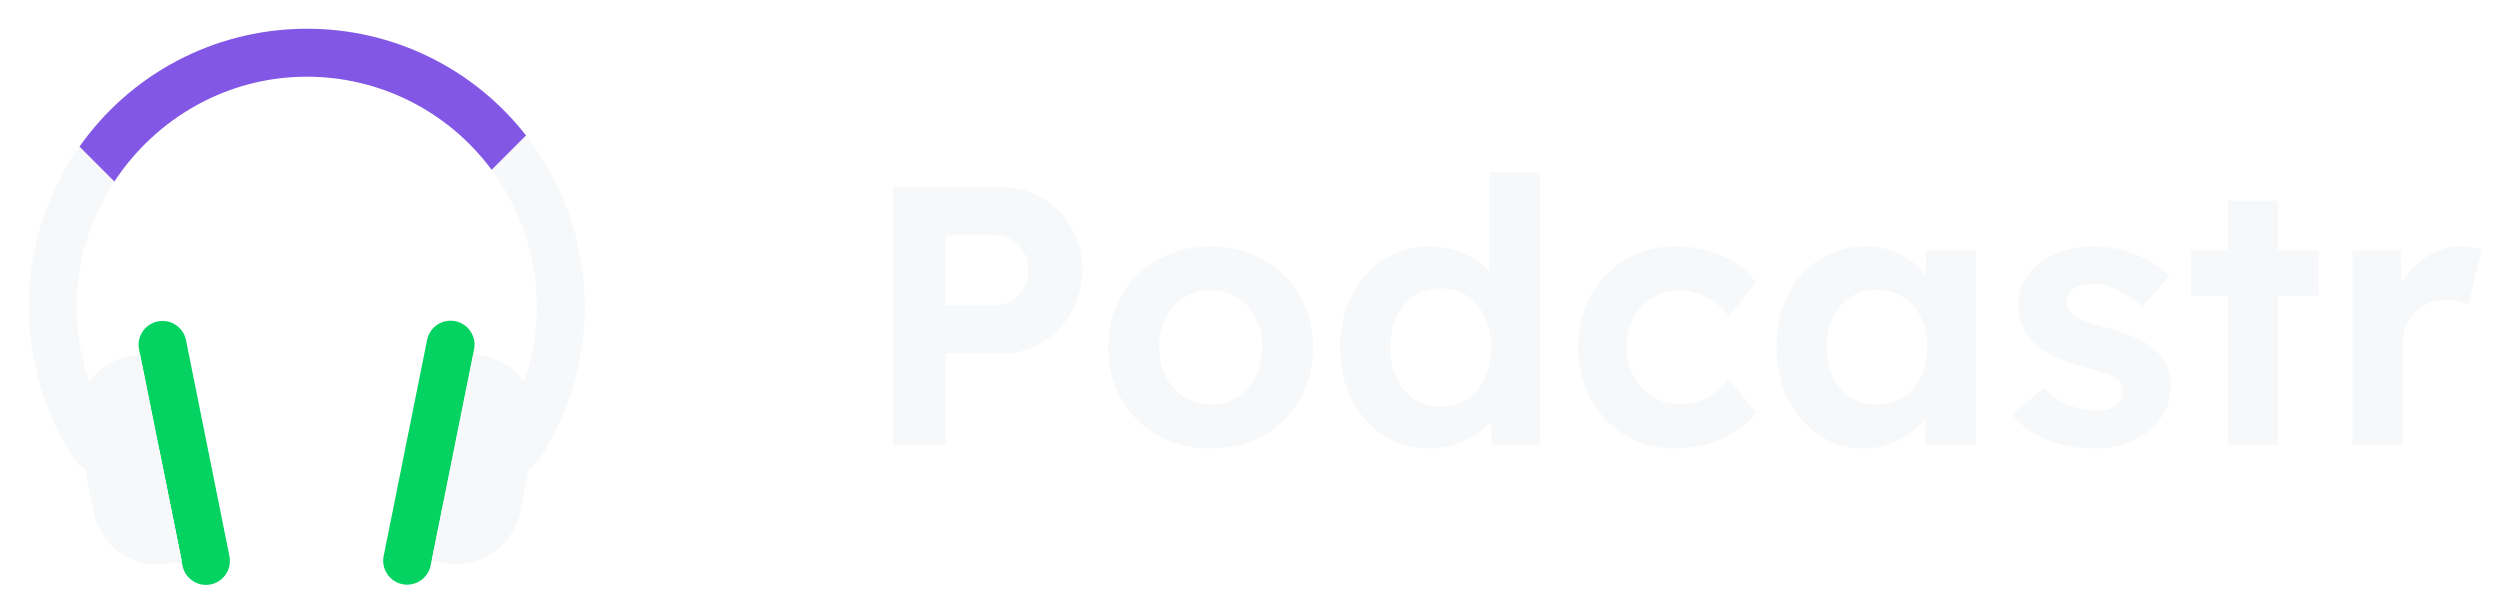
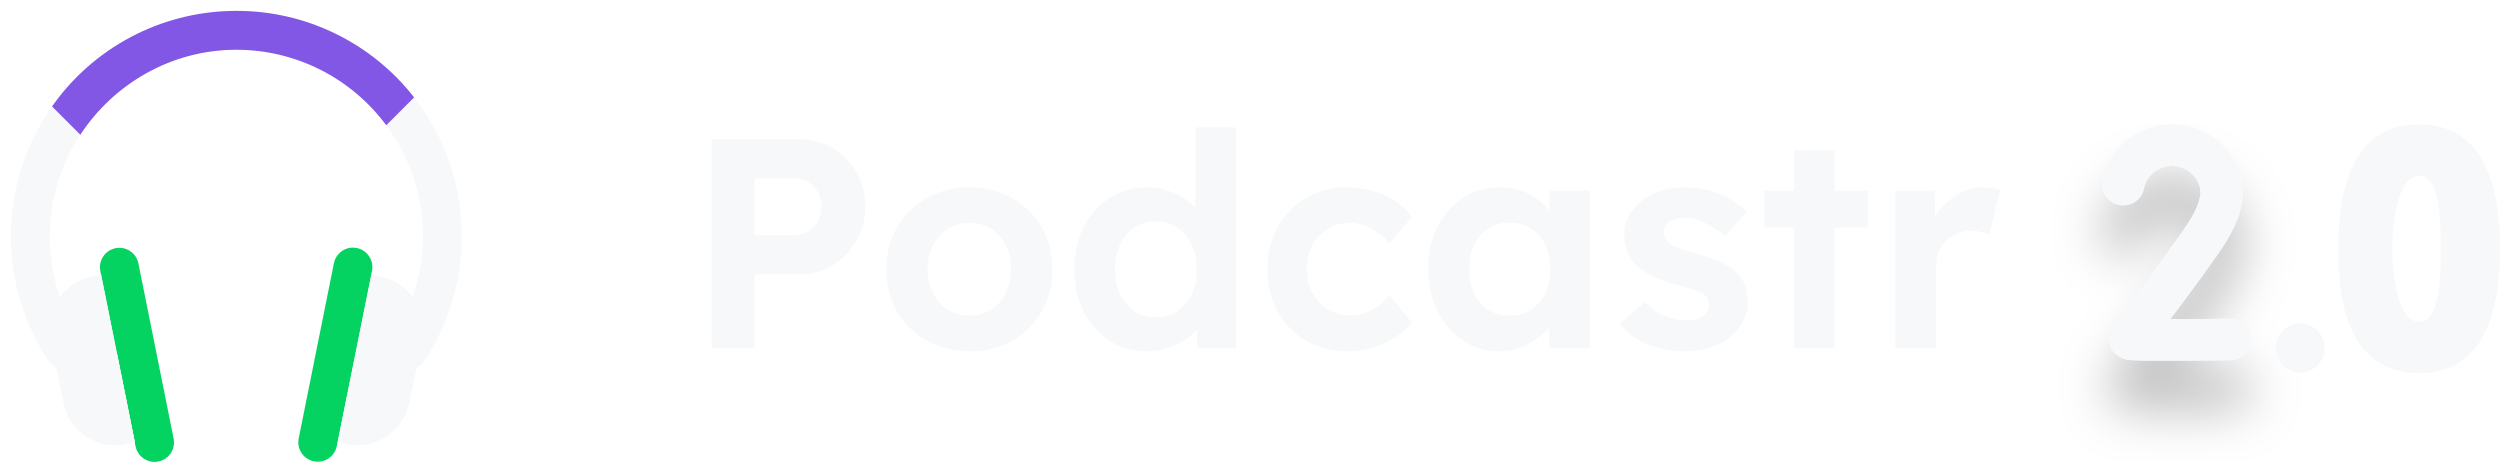
- <svg xmlns="http://www.w3.org/2000/svg" width="163" height="40" viewBox="0 0 163 40" fill="none">
-   <path d="M58.208 29V12.2H65.288C66.28 12.2 67.168 12.44 67.952 12.92C68.752 13.384 69.384 14.024 69.848 14.84C70.328 15.64 70.568 16.544 70.568 17.552C70.568 18.592 70.328 19.528 69.848 20.36C69.384 21.176 68.752 21.832 67.952 22.328C67.168 22.808 66.28 23.048 65.288 23.048H61.664V29H58.208ZM61.64 19.904H64.928C65.52 19.904 66.016 19.688 66.416 19.256C66.832 18.808 67.04 18.256 67.04 17.6C67.04 16.944 66.832 16.408 66.416 15.992C66.016 15.56 65.52 15.344 64.928 15.344H61.64V19.904Z" fill="#F7F8FA" />
-   <path d="M78.959 29.24C77.663 29.24 76.511 28.96 75.503 28.4C74.495 27.824 73.703 27.04 73.127 26.048C72.551 25.056 72.263 23.92 72.263 22.64C72.263 21.376 72.551 20.248 73.127 19.256C73.703 18.264 74.495 17.488 75.503 16.928C76.511 16.352 77.663 16.064 78.959 16.064C80.223 16.064 81.359 16.352 82.367 16.928C83.375 17.488 84.167 18.264 84.743 19.256C85.319 20.248 85.607 21.376 85.607 22.64C85.607 23.92 85.319 25.056 84.743 26.048C84.167 27.04 83.375 27.824 82.367 28.4C81.359 28.96 80.223 29.24 78.959 29.24ZM78.959 26.384C79.599 26.384 80.175 26.224 80.687 25.904C81.199 25.568 81.591 25.12 81.863 24.56C82.151 24 82.295 23.36 82.295 22.64C82.295 21.92 82.151 21.28 81.863 20.72C81.591 20.16 81.199 19.72 80.687 19.4C80.175 19.08 79.599 18.92 78.959 18.92C78.303 18.92 77.719 19.08 77.207 19.4C76.695 19.72 76.295 20.16 76.007 20.72C75.719 21.28 75.575 21.92 75.575 22.64C75.575 23.36 75.719 24 76.007 24.56C76.295 25.12 76.695 25.568 77.207 25.904C77.719 26.224 78.303 26.384 78.959 26.384Z" fill="#F7F8FA" />
-   <path d="M93.212 29.24C92.092 29.24 91.092 28.96 90.212 28.4C89.332 27.824 88.636 27.04 88.124 26.048C87.628 25.056 87.38 23.928 87.38 22.664C87.38 21.384 87.628 20.248 88.124 19.256C88.636 18.264 89.332 17.488 90.212 16.928C91.092 16.352 92.092 16.064 93.212 16.064C93.98 16.064 94.708 16.216 95.396 16.52C96.1 16.824 96.668 17.216 97.1 17.696V11.24H100.388V29H97.268L97.22 27.488C96.804 27.984 96.236 28.4 95.516 28.736C94.796 29.072 94.028 29.24 93.212 29.24ZM93.932 26.504C94.908 26.504 95.7 26.152 96.308 25.448C96.916 24.728 97.22 23.8 97.22 22.664C97.22 21.512 96.916 20.584 96.308 19.88C95.7 19.16 94.908 18.8 93.932 18.8C92.956 18.8 92.164 19.16 91.556 19.88C90.948 20.584 90.644 21.512 90.644 22.664C90.644 23.8 90.948 24.728 91.556 25.448C92.164 26.152 92.956 26.504 93.932 26.504Z" fill="#F7F8FA" />
-   <path d="M109.208 29.24C108.008 29.24 106.928 28.952 105.968 28.376C105.024 27.8 104.272 27.016 103.712 26.024C103.168 25.032 102.896 23.904 102.896 22.64C102.896 21.392 103.168 20.272 103.712 19.28C104.272 18.288 105.024 17.504 105.968 16.928C106.928 16.352 108.008 16.064 109.208 16.064C110.344 16.064 111.376 16.272 112.304 16.688C113.248 17.104 113.984 17.688 114.512 18.44L112.712 20.6C112.376 20.136 111.912 19.744 111.32 19.424C110.728 19.088 110.128 18.92 109.52 18.92C108.848 18.92 108.248 19.088 107.72 19.424C107.208 19.744 106.8 20.184 106.496 20.744C106.208 21.304 106.064 21.936 106.064 22.64C106.064 23.344 106.216 23.976 106.52 24.536C106.824 25.096 107.24 25.544 107.768 25.88C108.296 26.2 108.888 26.36 109.544 26.36C110.168 26.36 110.744 26.224 111.272 25.952C111.8 25.664 112.28 25.264 112.712 24.752L114.512 26.912C113.968 27.616 113.216 28.184 112.256 28.616C111.296 29.032 110.28 29.24 109.208 29.24Z" fill="#F7F8FA" />
-   <path d="M121.472 29.24C120.416 29.24 119.464 28.952 118.616 28.376C117.768 27.8 117.088 27.016 116.576 26.024C116.08 25.032 115.832 23.904 115.832 22.64C115.832 21.344 116.08 20.208 116.576 19.232C117.088 18.24 117.776 17.464 118.64 16.904C119.52 16.344 120.512 16.064 121.616 16.064C122.512 16.064 123.296 16.248 123.968 16.616C124.64 16.968 125.176 17.432 125.576 18.008V16.328H128.84V29H125.552V27.296C125.104 27.856 124.52 28.32 123.8 28.688C123.096 29.056 122.32 29.24 121.472 29.24ZM122.36 26.384C123.336 26.384 124.128 26.04 124.736 25.352C125.344 24.664 125.648 23.76 125.648 22.64C125.648 21.52 125.344 20.616 124.736 19.928C124.128 19.24 123.336 18.896 122.36 18.896C121.4 18.896 120.616 19.24 120.008 19.928C119.416 20.616 119.12 21.52 119.12 22.64C119.12 23.76 119.416 24.664 120.008 25.352C120.616 26.04 121.4 26.384 122.36 26.384Z" fill="#F7F8FA" />
-   <path d="M136.531 29.24C135.363 29.24 134.323 29.048 133.411 28.664C132.499 28.28 131.763 27.736 131.203 27.032L133.267 25.28C133.747 25.808 134.291 26.192 134.899 26.432C135.507 26.656 136.123 26.768 136.747 26.768C137.243 26.768 137.643 26.656 137.947 26.432C138.251 26.208 138.403 25.896 138.403 25.496C138.403 25.144 138.259 24.864 137.971 24.656C137.683 24.464 136.995 24.224 135.907 23.936C134.291 23.52 133.147 22.952 132.475 22.232C131.883 21.592 131.587 20.8 131.587 19.856C131.587 19.104 131.811 18.448 132.259 17.888C132.707 17.312 133.299 16.864 134.035 16.544C134.771 16.224 135.571 16.064 136.435 16.064C137.427 16.064 138.363 16.24 139.243 16.592C140.123 16.944 140.859 17.424 141.451 18.032L139.675 19.976C139.227 19.56 138.707 19.216 138.115 18.944C137.539 18.656 137.003 18.512 136.507 18.512C135.355 18.512 134.779 18.912 134.779 19.712C134.795 20.096 134.971 20.4 135.307 20.624C135.627 20.848 136.355 21.112 137.491 21.416C139.011 21.816 140.083 22.344 140.707 23C141.251 23.56 141.523 24.304 141.523 25.232C141.523 26 141.299 26.688 140.851 27.296C140.419 27.904 139.827 28.384 139.075 28.736C138.323 29.072 137.475 29.24 136.531 29.24Z" fill="#F7F8FA" />
-   <path d="M145.249 29V19.28H142.849V16.328H145.249V13.088H148.513V16.328H151.177V19.28H148.513V29H145.249Z" fill="#F7F8FA" />
-   <path d="M153.376 29V16.328H156.544L156.592 18.416C157.008 17.728 157.552 17.168 158.224 16.736C158.912 16.288 159.632 16.064 160.384 16.064C160.672 16.064 160.936 16.088 161.176 16.136C161.432 16.168 161.648 16.216 161.824 16.28L160.936 19.88C160.76 19.784 160.536 19.704 160.264 19.64C159.992 19.576 159.72 19.544 159.448 19.544C158.664 19.544 158 19.816 157.456 20.36C156.928 20.888 156.664 21.56 156.664 22.376V29H153.376Z" fill="#F7F8FA" />
-   <path d="M38.125 19.888C38.149 23.054 37.34 26.171 35.777 28.926C35.575 29.284 35.361 29.634 35.134 29.976C35.023 30.15 34.877 30.3 34.707 30.417C34.537 30.535 34.345 30.617 34.142 30.66C33.94 30.702 33.731 30.704 33.528 30.666C33.325 30.627 33.132 30.548 32.959 30.434C32.786 30.32 32.638 30.173 32.523 30.001C32.408 29.83 32.328 29.637 32.288 29.434C32.247 29.231 32.248 29.022 32.289 28.82C32.33 28.617 32.411 28.424 32.527 28.253C34.019 25.99 34.868 23.364 34.987 20.656C35.105 17.948 34.488 15.259 33.2 12.874C31.912 10.489 30.002 8.497 27.673 7.111C25.344 5.724 22.683 4.995 19.972 5C14.762 5.01 10.142 7.745 7.457 11.832C5.852 14.27 4.998 17.126 5 20.045C5.003 22.964 5.863 25.818 7.473 28.253C7.701 28.599 7.782 29.022 7.699 29.427C7.616 29.834 7.375 30.19 7.029 30.418C6.683 30.646 6.261 30.728 5.855 30.645C5.449 30.561 5.092 30.32 4.864 29.974C3.079 27.265 2.054 24.127 1.895 20.887C1.737 17.647 2.451 14.424 3.962 11.553C5.474 8.683 7.729 6.271 10.491 4.569C13.253 2.868 16.421 1.938 19.664 1.878C19.778 1.876 19.891 1.875 20.005 1.875C24.795 1.865 29.393 3.756 32.791 7.133C36.188 10.511 38.106 15.098 38.125 19.888Z" fill="#F7F8FA" />
-   <path d="M9.066 22.794L11.898 36.882C12.068 37.728 12.891 38.275 13.737 38.105C14.582 37.935 15.13 37.112 14.96 36.266L12.128 22.179C11.958 21.333 11.135 20.785 10.289 20.955C9.444 21.125 8.896 21.949 9.066 22.794Z" fill="#04D361" />
-   <path d="M11.844 36.564L11.126 36.709C10.059 36.923 8.95 36.722 8.027 36.147C7.103 35.572 6.434 34.665 6.157 33.612C6.136 33.531 6.116 33.45 6.1 33.367L5.071 28.256C4.848 27.146 5.075 25.993 5.701 25.051C6.328 24.108 7.303 23.453 8.412 23.229L9.13 23.084L10.39 29.341L11.844 36.564Z" fill="#F7F8FA" />
-   <path d="M11.844 36.564L11.126 36.709C10.059 36.923 8.95 36.722 8.027 36.147C7.103 35.572 6.434 34.665 6.157 33.612C7.674 32.298 9.089 30.87 10.39 29.341L11.844 36.564Z" fill="#F7F8FA" />
-   <path d="M36.148 27.087L35.777 28.926C35.575 29.284 35.361 29.634 35.134 29.976C35.023 30.15 34.877 30.3 34.707 30.417C34.537 30.534 34.345 30.617 34.142 30.659C33.94 30.702 33.731 30.704 33.528 30.665C33.325 30.627 33.132 30.548 32.959 30.434C32.786 30.32 32.638 30.173 32.523 30.001C32.408 29.829 32.328 29.637 32.288 29.434C32.247 29.231 32.248 29.022 32.289 28.819C32.33 28.617 32.411 28.424 32.527 28.253C33.587 26.65 34.326 24.858 34.705 22.974C35.293 23.467 35.737 24.109 35.991 24.833C36.245 25.557 36.299 26.335 36.148 27.087Z" fill="#F7F8FA" />
-   <path d="M34.295 8.83L32.054 11.071C30.657 9.183 28.836 7.649 26.737 6.594C24.638 5.54 22.321 4.994 19.972 5C14.762 5.01 10.142 7.745 7.457 11.832L5.184 9.559C6.823 7.229 8.988 5.32 11.505 3.985C14.021 2.651 16.816 1.929 19.664 1.878C19.778 1.876 19.891 1.875 20.005 1.875C22.759 1.869 25.479 2.492 27.955 3.698C30.432 4.903 32.601 6.658 34.295 8.83Z" fill="#8257E5" />
-   <path d="M27.846 22.163L25.015 36.251C24.845 37.097 25.392 37.92 26.238 38.09C27.084 38.26 27.907 37.712 28.077 36.867L30.909 22.779C31.079 21.933 30.531 21.11 29.686 20.94C28.84 20.77 28.017 21.318 27.846 22.163Z" fill="#04D361" />
-   <path d="M34.929 28.256L33.9 33.367C33.677 34.477 33.022 35.452 32.079 36.079C31.137 36.705 29.984 36.932 28.874 36.709L28.156 36.564L28.9 32.871L30.869 23.084L31.587 23.229C32.697 23.453 33.672 24.108 34.299 25.05C34.386 25.18 34.465 25.314 34.536 25.453C34.982 26.315 35.12 27.304 34.929 28.256Z" fill="#F7F8FA" />
-   <path d="M34.929 28.256L33.9 33.367C33.677 34.477 33.022 35.452 32.079 36.079C31.137 36.705 29.984 36.932 28.874 36.709L28.156 36.564L28.9 32.871C31.04 30.609 32.93 28.122 34.536 25.453C34.982 26.315 35.12 27.304 34.929 28.256Z" fill="#F7F8FA" />
+ <svg xmlns="http://www.w3.org/2000/svg" width="201" height="38" viewBox="0 0 201 38" fill="none">
+   <g filter="url(#filter0_d)">
+     <path d="M174.005 29C171.231 29 171.07 28.947 170.786 28.854C170.223 28.67 169.803 28.252 169.632 27.708C169.367 26.86 169.84 26.184 170.018 25.93C170.174 25.706 170.402 25.414 170.746 24.972C171.541 23.95 173.021 22.048 175.5 18.571C176.312 17.38 176.808 16.553 176.932 15.508C176.883 14.304 175.869 13.34 174.631 13.34C173.533 13.34 172.582 14.105 172.371 15.16C172.19 16.065 171.296 16.654 170.374 16.477C169.452 16.299 168.851 15.421 169.032 14.516C169.556 11.899 171.911 10 174.631 10C177.777 10 180.337 12.512 180.337 15.6C180.214 17.37 179.504 18.711 178.288 20.486C176.595 22.86 175.359 24.514 174.484 25.66C175.9 25.658 177.64 25.645 179.277 25.625C179.284 25.624 179.292 25.624 179.299 25.624C180.229 25.624 180.988 26.358 181 27.273C181.012 28.195 180.26 28.953 179.32 28.964C179.301 28.964 177.387 28.988 175.454 28.996C174.905 28.999 174.425 29 174.005 29Z" fill="#F7F8FA" />
+     <path d="M170.427 26.217L170.427 26.216C170.575 26.006 170.793 25.726 171.14 25.279C171.938 24.254 173.422 22.346 175.907 18.861L175.907 18.861L175.913 18.852C176.723 17.665 177.288 16.747 177.428 15.567L177.433 15.528L177.432 15.488C177.371 14.009 176.13 12.84 174.631 12.84C173.302 12.84 172.14 13.766 171.881 15.062C171.755 15.69 171.129 16.113 170.468 15.986C169.811 15.859 169.397 15.239 169.522 14.614C169.998 12.238 172.142 10.5 174.631 10.5C177.504 10.5 179.827 12.788 179.837 15.583C179.72 17.206 179.074 18.453 177.878 20.2C176.19 22.567 174.958 24.216 174.087 25.356L173.472 26.161L174.485 26.16C175.903 26.158 177.644 26.145 179.283 26.125L179.285 26.125L179.299 26.124C179.964 26.124 180.492 26.647 180.5 27.28C180.508 27.917 179.986 28.456 179.314 28.464L179.313 28.464L179.311 28.464L179.307 28.464L179.289 28.464L179.222 28.465L178.974 28.468C178.762 28.47 178.461 28.474 178.1 28.477C177.378 28.484 176.417 28.492 175.452 28.496C174.903 28.499 174.424 28.5 174.005 28.5C171.303 28.5 171.14 28.446 170.963 28.386C170.956 28.384 170.949 28.381 170.941 28.379C170.526 28.243 170.23 27.942 170.109 27.558L169.632 27.708L170.109 27.558C169.923 26.964 170.246 26.476 170.427 26.217Z" stroke="#F7F8FA" />
+   </g>
+   <path d="M57.208 28V11.2H64.288C65.28 11.2 66.168 11.44 66.952 11.92C67.752 12.384 68.384 13.024 68.848 13.84C69.328 14.64 69.568 15.544 69.568 16.552C69.568 17.592 69.328 18.528 68.848 19.36C68.384 20.176 67.752 20.832 66.952 21.328C66.168 21.808 65.28 22.048 64.288 22.048H60.664V28H57.208ZM60.64 18.904H63.928C64.52 18.904 65.016 18.688 65.416 18.256C65.832 17.808 66.04 17.256 66.04 16.6C66.04 15.944 65.832 15.408 65.416 14.992C65.016 14.56 64.52 14.344 63.928 14.344H60.64V18.904Z" fill="#F7F8FA" />
+   <path d="M77.959 28.24C76.663 28.24 75.511 27.96 74.503 27.4C73.495 26.824 72.703 26.04 72.127 25.048C71.551 24.056 71.263 22.92 71.263 21.64C71.263 20.376 71.551 19.248 72.127 18.256C72.703 17.264 73.495 16.488 74.503 15.928C75.511 15.352 76.663 15.064 77.959 15.064C79.223 15.064 80.359 15.352 81.367 15.928C82.375 16.488 83.167 17.264 83.743 18.256C84.319 19.248 84.607 20.376 84.607 21.64C84.607 22.92 84.319 24.056 83.743 25.048C83.167 26.04 82.375 26.824 81.367 27.4C80.359 27.96 79.223 28.24 77.959 28.24ZM77.959 25.384C78.599 25.384 79.175 25.224 79.687 24.904C80.199 24.568 80.591 24.12 80.863 23.56C81.151 23 81.295 22.36 81.295 21.64C81.295 20.92 81.151 20.28 80.863 19.72C80.591 19.16 80.199 18.72 79.687 18.4C79.175 18.08 78.599 17.92 77.959 17.92C77.303 17.92 76.719 18.08 76.207 18.4C75.695 18.72 75.295 19.16 75.007 19.72C74.719 20.28 74.575 20.92 74.575 21.64C74.575 22.36 74.719 23 75.007 23.56C75.295 24.12 75.695 24.568 76.207 24.904C76.719 25.224 77.303 25.384 77.959 25.384Z" fill="#F7F8FA" />
+   <path d="M92.212 28.24C91.092 28.24 90.092 27.96 89.212 27.4C88.332 26.824 87.636 26.04 87.124 25.048C86.628 24.056 86.38 22.928 86.38 21.664C86.38 20.384 86.628 19.248 87.124 18.256C87.636 17.264 88.332 16.488 89.212 15.928C90.092 15.352 91.092 15.064 92.212 15.064C92.98 15.064 93.708 15.216 94.396 15.52C95.1 15.824 95.668 16.216 96.1 16.696V10.24H99.388V28H96.268L96.22 26.488C95.804 26.984 95.236 27.4 94.516 27.736C93.796 28.072 93.028 28.24 92.212 28.24ZM92.932 25.504C93.908 25.504 94.7 25.152 95.308 24.448C95.916 23.728 96.22 22.8 96.22 21.664C96.22 20.512 95.916 19.584 95.308 18.88C94.7 18.16 93.908 17.8 92.932 17.8C91.956 17.8 91.164 18.16 90.556 18.88C89.948 19.584 89.644 20.512 89.644 21.664C89.644 22.8 89.948 23.728 90.556 24.448C91.164 25.152 91.956 25.504 92.932 25.504Z" fill="#F7F8FA" />
+   <path d="M108.208 28.24C107.008 28.24 105.928 27.952 104.968 27.376C104.024 26.8 103.272 26.016 102.712 25.024C102.168 24.032 101.896 22.904 101.896 21.64C101.896 20.392 102.168 19.272 102.712 18.28C103.272 17.288 104.024 16.504 104.968 15.928C105.928 15.352 107.008 15.064 108.208 15.064C109.344 15.064 110.376 15.272 111.304 15.688C112.248 16.104 112.984 16.688 113.512 17.44L111.712 19.6C111.376 19.136 110.912 18.744 110.32 18.424C109.728 18.088 109.128 17.92 108.52 17.92C107.848 17.92 107.248 18.088 106.72 18.424C106.208 18.744 105.8 19.184 105.496 19.744C105.208 20.304 105.064 20.936 105.064 21.64C105.064 22.344 105.216 22.976 105.52 23.536C105.824 24.096 106.24 24.544 106.768 24.88C107.296 25.2 107.888 25.36 108.544 25.36C109.168 25.36 109.744 25.224 110.272 24.952C110.8 24.664 111.28 24.264 111.712 23.752L113.512 25.912C112.968 26.616 112.216 27.184 111.256 27.616C110.296 28.032 109.28 28.24 108.208 28.24Z" fill="#F7F8FA" />
+   <path d="M120.472 28.24C119.416 28.24 118.464 27.952 117.616 27.376C116.768 26.8 116.088 26.016 115.576 25.024C115.08 24.032 114.832 22.904 114.832 21.64C114.832 20.344 115.08 19.208 115.576 18.232C116.088 17.24 116.776 16.464 117.64 15.904C118.52 15.344 119.512 15.064 120.616 15.064C121.512 15.064 122.296 15.248 122.968 15.616C123.64 15.968 124.176 16.432 124.576 17.008V15.328H127.84V28H124.552V26.296C124.104 26.856 123.52 27.32 122.8 27.688C122.096 28.056 121.32 28.24 120.472 28.24ZM121.36 25.384C122.336 25.384 123.128 25.04 123.736 24.352C124.344 23.664 124.648 22.76 124.648 21.64C124.648 20.52 124.344 19.616 123.736 18.928C123.128 18.24 122.336 17.896 121.36 17.896C120.4 17.896 119.616 18.24 119.008 18.928C118.416 19.616 118.12 20.52 118.12 21.64C118.12 22.76 118.416 23.664 119.008 24.352C119.616 25.04 120.4 25.384 121.36 25.384Z" fill="#F7F8FA" />
+   <path d="M135.531 28.24C134.363 28.24 133.323 28.048 132.411 27.664C131.499 27.28 130.763 26.736 130.203 26.032L132.267 24.28C132.747 24.808 133.291 25.192 133.899 25.432C134.507 25.656 135.123 25.768 135.747 25.768C136.243 25.768 136.643 25.656 136.947 25.432C137.251 25.208 137.403 24.896 137.403 24.496C137.403 24.144 137.259 23.864 136.971 23.656C136.683 23.464 135.995 23.224 134.907 22.936C133.291 22.52 132.147 21.952 131.475 21.232C130.883 20.592 130.587 19.8 130.587 18.856C130.587 18.104 130.811 17.448 131.259 16.888C131.707 16.312 132.299 15.864 133.035 15.544C133.771 15.224 134.571 15.064 135.435 15.064C136.427 15.064 137.363 15.24 138.243 15.592C139.123 15.944 139.859 16.424 140.451 17.032L138.675 18.976C138.227 18.56 137.707 18.216 137.115 17.944C136.539 17.656 136.003 17.512 135.507 17.512C134.355 17.512 133.779 17.912 133.779 18.712C133.795 19.096 133.971 19.4 134.307 19.624C134.627 19.848 135.355 20.112 136.491 20.416C138.011 20.816 139.083 21.344 139.707 22C140.251 22.56 140.523 23.304 140.523 24.232C140.523 25 140.299 25.688 139.851 26.296C139.419 26.904 138.827 27.384 138.075 27.736C137.323 28.072 136.475 28.24 135.531 28.24Z" fill="#F7F8FA" />
+   <path d="M144.249 28V18.28H141.849V15.328H144.249V12.088H147.513V15.328H150.177V18.28H147.513V28H144.249Z" fill="#F7F8FA" />
+   <path d="M37.125 18.888C37.149 22.054 36.34 25.171 34.777 27.926C34.575 28.284 34.361 28.634 34.134 28.976C34.023 29.15 33.877 29.3 33.707 29.417C33.537 29.535 33.345 29.617 33.142 29.66C32.94 29.702 32.731 29.704 32.528 29.666C32.325 29.627 32.132 29.548 31.959 29.434C31.786 29.32 31.638 29.173 31.523 29.001C31.408 28.83 31.328 28.637 31.288 28.434C31.247 28.231 31.248 28.022 31.289 27.82C31.33 27.617 31.411 27.424 31.527 27.253C33.019 24.99 33.868 22.364 33.987 19.656C34.105 16.948 33.488 14.259 32.2 11.874C30.912 9.489 29.002 7.497 26.673 6.111C24.344 4.724 21.683 3.995 18.972 4C13.762 4.01 9.142 6.745 6.457 10.832C4.852 13.27 3.998 16.126 4 19.045C4.003 21.964 4.863 24.818 6.473 27.253C6.701 27.599 6.782 28.022 6.699 28.427C6.616 28.834 6.375 29.19 6.029 29.418C5.683 29.646 5.261 29.728 4.855 29.645C4.449 29.561 4.092 29.32 3.864 28.974C2.079 26.265 1.054 23.127 0.895 19.887C0.737 16.647 1.451 13.424 2.962 10.553C4.474 7.683 6.729 5.271 9.491 3.569C12.253 1.868 15.421 0.938 18.664 0.878C18.778 0.876 18.891 0.875 19.005 0.875C23.795 0.865 28.393 2.756 31.791 6.133C35.188 9.511 37.106 14.098 37.125 18.888Z" fill="#F7F8FA" />
+   <path d="M152.376 28V15.328H155.544L155.592 17.416C156.008 16.728 156.552 16.168 157.224 15.736C157.912 15.288 158.632 15.064 159.384 15.064C159.672 15.064 159.936 15.088 160.176 15.136C160.432 15.168 160.648 15.216 160.824 15.28L159.936 18.88C159.76 18.784 159.536 18.704 159.264 18.64C158.992 18.576 158.72 18.544 158.448 18.544C157.664 18.544 157 18.816 156.456 19.36C155.928 19.888 155.664 20.56 155.664 21.376V28H152.376Z" fill="#F7F8FA" />
+   <path d="M8.066 21.794L10.898 35.882C11.068 36.728 11.891 37.275 12.737 37.105C13.582 36.935 14.13 36.112 13.96 35.266L11.128 21.179C10.958 20.333 10.135 19.785 9.289 19.955C8.444 20.125 7.896 20.949 8.066 21.794Z" fill="#04D361" />
+   <path d="M10.844 35.564L10.126 35.709C9.059 35.923 7.95 35.722 7.027 35.147C6.103 34.572 5.434 33.665 5.157 32.612C5.136 32.531 5.116 32.45 5.1 32.367L4.071 27.256C3.848 26.146 4.075 24.993 4.701 24.051C5.328 23.108 6.303 22.453 7.412 22.229L8.13 22.084L9.39 28.341L10.844 35.564Z" fill="#F7F8FA" />
+   <path d="M10.844 35.564L10.126 35.709C9.059 35.923 7.95 35.722 7.027 35.147C6.103 34.572 5.434 33.665 5.157 32.612C6.674 31.298 8.089 29.87 9.39 28.341L10.844 35.564Z" fill="#F7F8FA" />
+   <path d="M35.148 26.087L34.777 27.926C34.575 28.284 34.361 28.634 34.134 28.976C34.023 29.15 33.877 29.3 33.707 29.417C33.537 29.534 33.345 29.617 33.142 29.659C32.94 29.702 32.731 29.704 32.528 29.665C32.325 29.627 32.132 29.548 31.959 29.434C31.786 29.32 31.638 29.173 31.523 29.001C31.408 28.829 31.328 28.637 31.288 28.434C31.247 28.231 31.248 28.022 31.289 27.819C31.33 27.617 31.411 27.424 31.527 27.253C32.587 25.65 33.326 23.858 33.705 21.974C34.293 22.467 34.737 23.109 34.991 23.833C35.245 24.557 35.299 25.335 35.148 26.087Z" fill="#F7F8FA" />
+   <path d="M33.295 7.83L31.054 10.071C29.657 8.183 27.836 6.649 25.737 5.594C23.638 4.54 21.321 3.994 18.972 4C13.762 4.01 9.142 6.745 6.457 10.832L4.184 8.559C5.823 6.229 7.988 4.32 10.505 2.985C13.021 1.651 15.816 0.929 18.664 0.878C18.778 0.876 18.891 0.875 19.005 0.875C21.759 0.869 24.479 1.492 26.955 2.698C29.432 3.903 31.601 5.658 33.295 7.83Z" fill="#8257E5" />
+   <path d="M188.5 19.968C188.5 16.714 189.043 14.336 190.052 12.786C191.037 11.272 192.498 10.5 194.5 10.5C196.502 10.5 197.962 11.274 198.948 12.795C199.957 14.352 200.5 16.739 200.5 20.006C200.5 23.269 199.957 25.654 198.948 27.208C197.962 28.727 196.502 29.5 194.5 29.5C192.98 29.5 191.875 29.061 191.059 28.393C190.234 27.719 189.668 26.783 189.282 25.738C188.504 23.634 188.5 21.212 188.5 19.968ZM196.733 20.006C196.733 19.959 196.733 19.909 196.733 19.858C196.734 18.965 196.735 17.544 196.528 16.317C196.419 15.672 196.246 15.032 195.952 14.541C195.651 14.036 195.18 13.629 194.5 13.629C193.829 13.629 193.335 14.023 192.994 14.513C192.657 14.997 192.424 15.632 192.259 16.28C191.928 17.583 191.833 19.098 191.833 20.006C191.833 20.92 191.93 22.432 192.262 23.731C192.428 24.377 192.661 25.009 192.998 25.491C193.339 25.979 193.831 26.371 194.5 26.371C195.182 26.371 195.654 25.965 195.956 25.46C196.251 24.968 196.424 24.328 196.532 23.684C196.736 22.471 196.734 21.066 196.733 20.178C196.733 20.119 196.733 20.061 196.733 20.006Z" fill="#F7F8FA" stroke="#F7F8FA" />
+   <path d="M26.846 21.163L24.015 35.251C23.845 36.097 24.392 36.92 25.238 37.09C26.084 37.26 26.907 36.712 27.077 35.867L29.909 21.779C30.079 20.933 29.531 20.11 28.686 19.94C27.84 19.77 27.017 20.318 26.846 21.163Z" fill="#04D361" />
+   <path d="M33.929 27.256L32.9 32.367C32.677 33.477 32.022 34.452 31.079 35.079C30.137 35.705 28.984 35.932 27.874 35.709L27.156 35.564L27.9 31.871L29.869 22.084L30.587 22.229C31.697 22.453 32.672 23.108 33.299 24.05C33.386 24.18 33.465 24.314 33.536 24.453C33.982 25.315 34.12 26.304 33.929 27.256Z" fill="#F7F8FA" />
+   <path d="M184.993 26C183.906 25.971 182.99 26.84 182.961 27.926C182.932 29.014 183.8 29.929 184.887 29.958C185.975 29.987 186.89 29.119 186.919 28.032C186.948 26.945 186.08 26.029 184.993 26Z" fill="#F7F8FA" />
+   <path d="M33.929 27.256L32.9 32.367C32.677 33.477 32.022 34.452 31.079 35.079C30.137 35.705 28.984 35.932 27.874 35.709L27.156 35.564L27.9 31.871C30.04 29.609 31.93 27.122 33.536 24.453C33.982 25.315 34.12 26.304 33.929 27.256Z" fill="#F7F8FA" />
+   <defs>
+     <filter id="filter0_d" x="165" y="10" width="20" height="27" filterUnits="userSpaceOnUse" color-interpolation-filters="sRGB">
+       <feFlood flood-opacity="0" result="BackgroundImageFix" />
+       <feColorMatrix in="SourceAlpha" type="matrix" values="0 0 0 0 0 0 0 0 0 0 0 0 0 0 0 0 0 0 127 0" />
+       <feOffset dy="4" />
+       <feGaussianBlur stdDeviation="2" />
+       <feColorMatrix type="matrix" values="0 0 0 0 0 0 0 0 0 0 0 0 0 0 0 0 0 0 0.25 0" />
+       <feBlend mode="normal" in2="BackgroundImageFix" result="effect1_dropShadow" />
+       <feBlend mode="normal" in="SourceGraphic" in2="effect1_dropShadow" result="shape" />
+     </filter>
+   </defs>
</svg>
